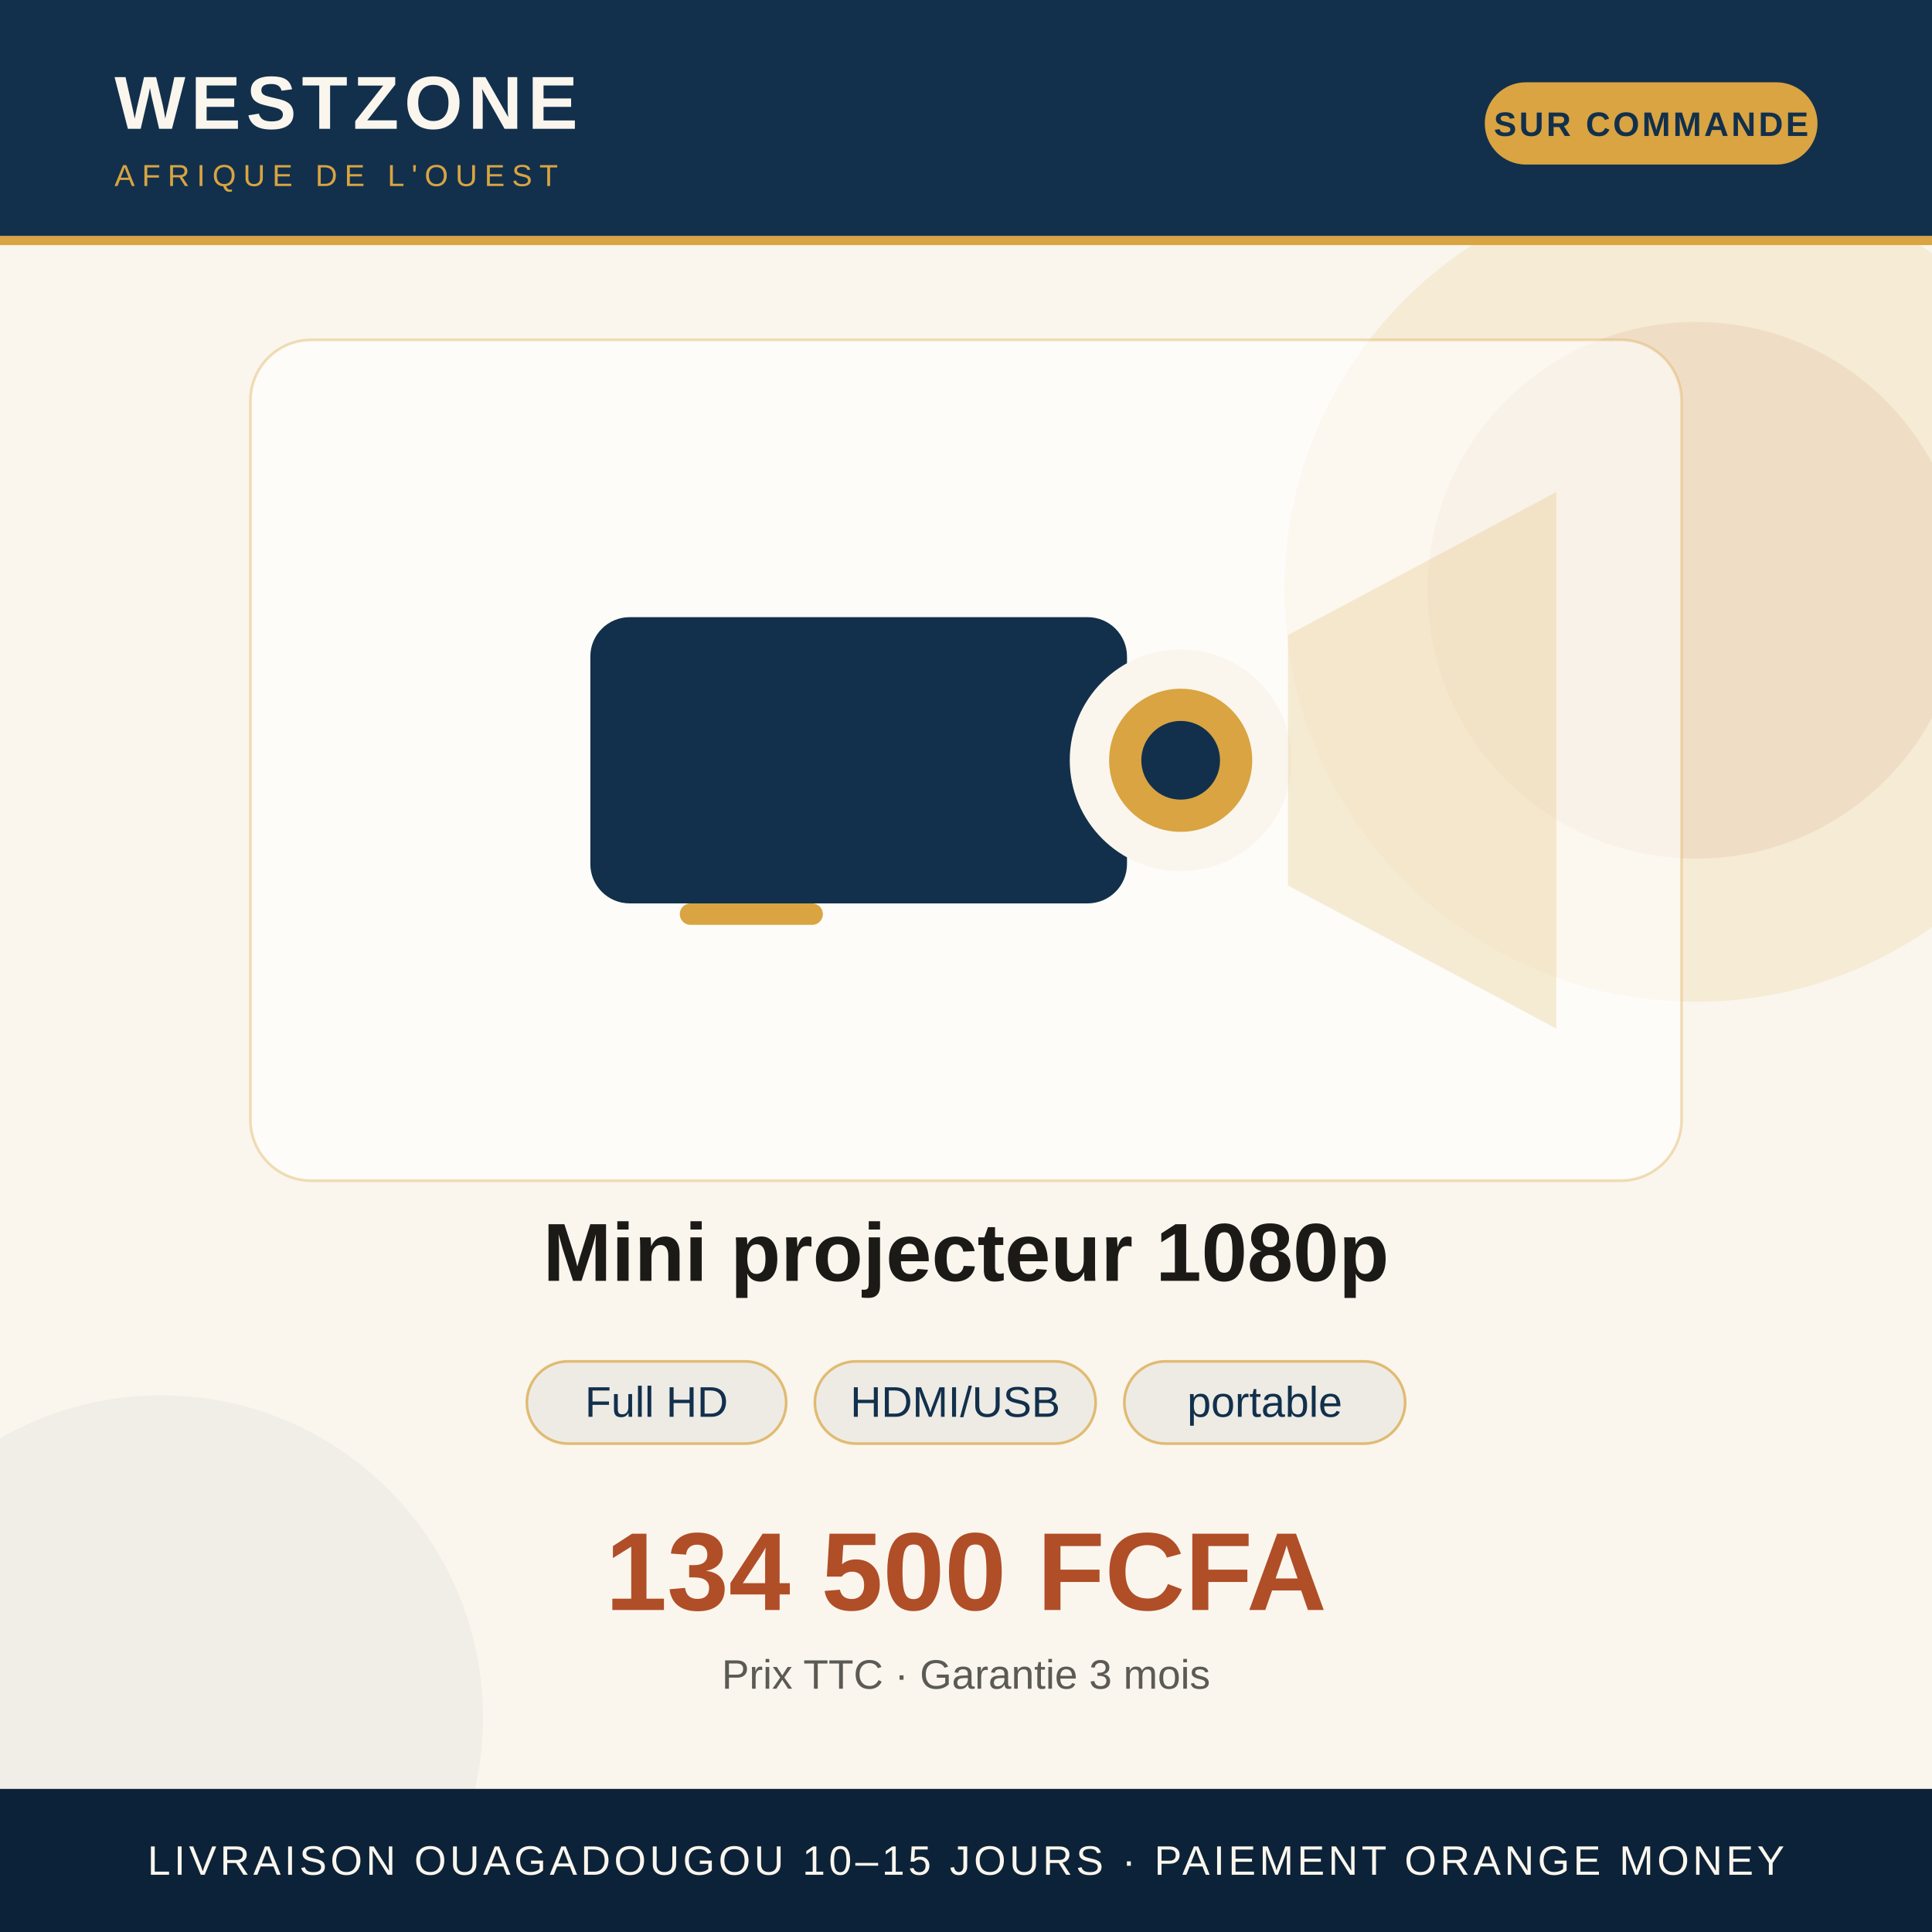
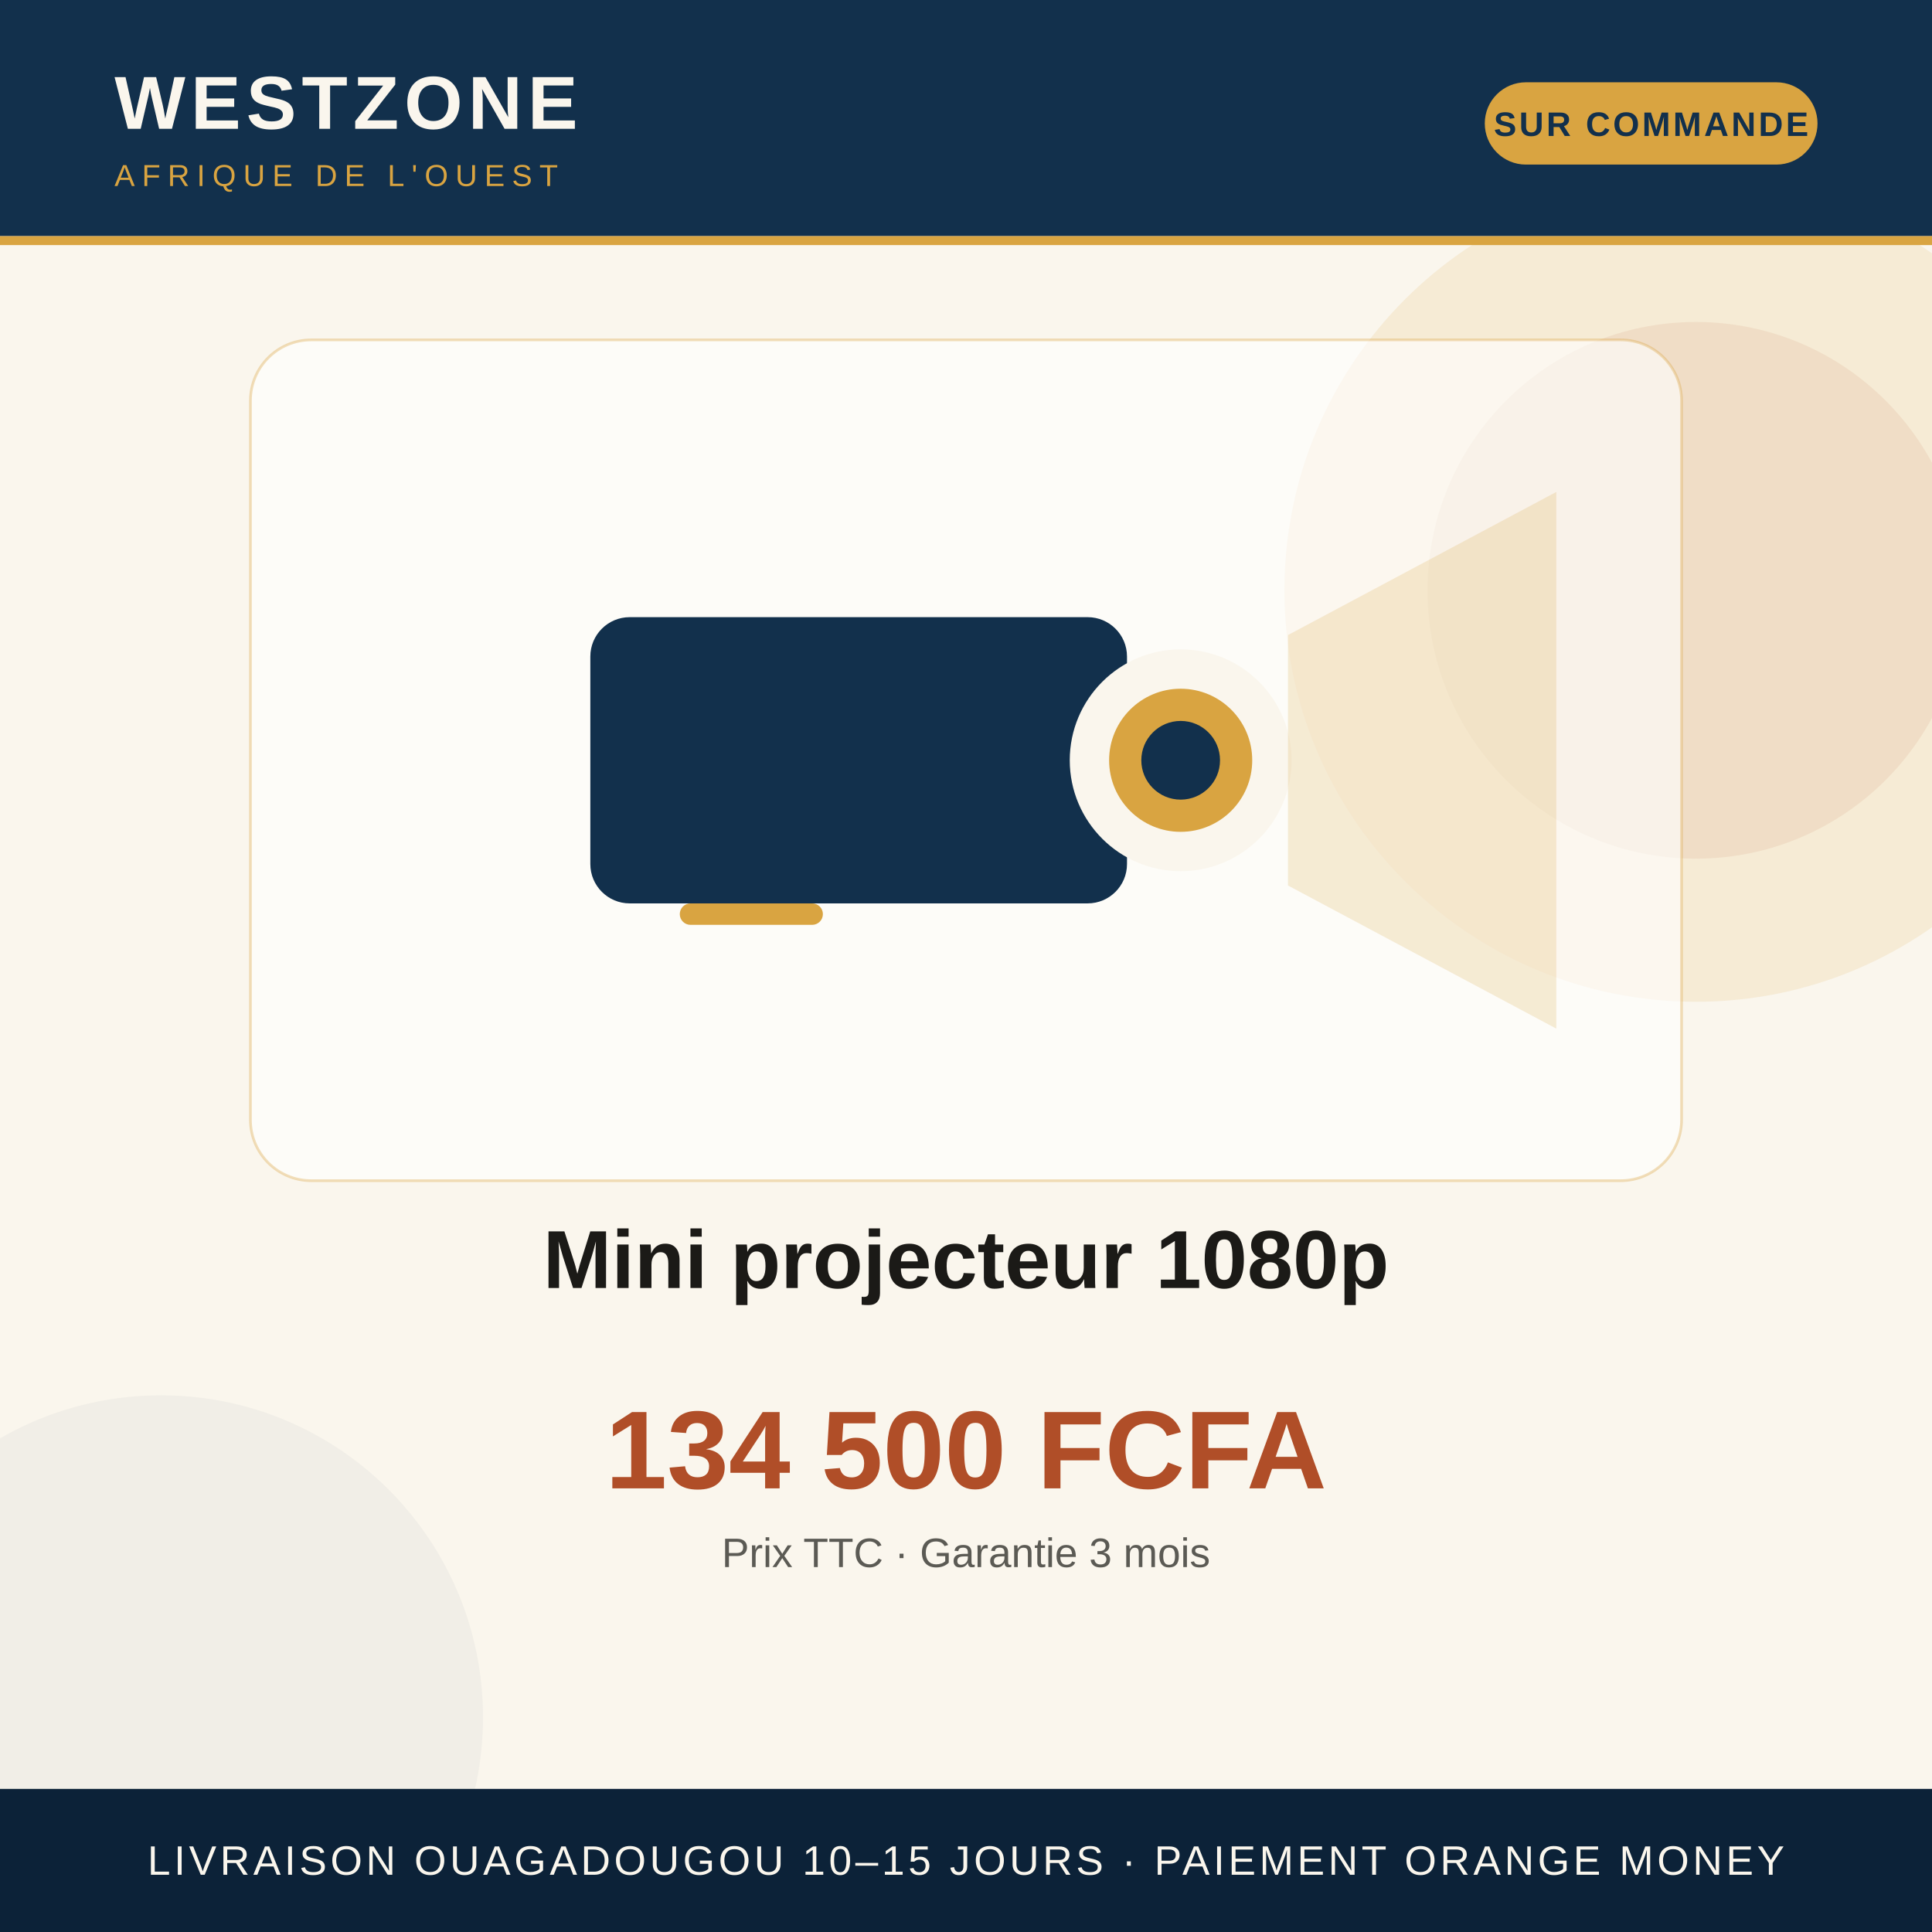
<svg xmlns="http://www.w3.org/2000/svg" width="1080" height="1080" viewBox="0 0 1080 1080">
  <defs>
    <clipPath id="belowHeader">
      <rect x="0" y="132" width="1080" height="868" />
    </clipPath>
  </defs>
  <rect width="1080" height="1080" fill="#FAF6ED" />
  <g clip-path="url(#belowHeader)">
    <circle cx="948" cy="330" r="230" fill="#D9A441" opacity="0.14" />
    <circle cx="948" cy="330" r="150" fill="#B04E28" opacity="0.09" />
    <circle cx="90" cy="960" r="180" fill="#12304C" opacity="0.04" />
  </g>
  <rect x="140" y="190" width="800" height="470" rx="34" fill="#FFFFFF" opacity="0.62" />
  <rect x="140" y="190" width="800" height="470" rx="34" fill="none" stroke="#D9A441" stroke-width="1.5" opacity="0.35" />
  <g transform="translate(540 425)">
    <rect x="-210" y="-80" width="300" height="160" rx="22" fill="#12304C" />
    <circle cx="120" cy="0" r="62" fill="#FAF6ED" />
    <circle cx="120" cy="0" r="40" fill="#D9A441" />
    <circle cx="120" cy="0" r="22" fill="#12304C" />
    <path d="M180 -70 L330 -150 L330 150 L180 70 Z" fill="#D9A441" opacity="0.20" />
    <rect x="-160" y="80" width="80" height="12" rx="6" fill="#D9A441" />
  </g>
-   <text x="540" y="716" text-anchor="middle" font-family="Arial, Helvetica, sans-serif" font-size="46" font-weight="700" fill="#1B1A17">Mini projecteur 1080p</text>
-   <rect x="294.5" y="761" width="145" height="46" rx="23" fill="#12304C" opacity="0.055" />
-   <rect x="294.5" y="761" width="145" height="46" rx="23" fill="none" stroke="#D9A441" stroke-width="1.5" opacity="0.7" />
-   <text x="367" y="792" text-anchor="middle" font-family="Arial, Helvetica, sans-serif" font-size="24" fill="#12304C">Full HD</text>
-   <rect x="455.5" y="761" width="157" height="46" rx="23" fill="#12304C" opacity="0.055" />
-   <rect x="455.5" y="761" width="157" height="46" rx="23" fill="none" stroke="#D9A441" stroke-width="1.5" opacity="0.7" />
-   <text x="534" y="792" text-anchor="middle" font-family="Arial, Helvetica, sans-serif" font-size="24" fill="#12304C">HDMI/USB</text>
-   <rect x="628.5" y="761" width="157" height="46" rx="23" fill="#12304C" opacity="0.055" />
-   <rect x="628.5" y="761" width="157" height="46" rx="23" fill="none" stroke="#D9A441" stroke-width="1.5" opacity="0.7" />
-   <text x="707" y="792" text-anchor="middle" font-family="Arial, Helvetica, sans-serif" font-size="24" fill="#12304C">portable</text>
-   <text x="540" y="900" text-anchor="middle" font-family="Arial, Helvetica, sans-serif" font-size="62" font-weight="700" fill="#B04E28">134 500 FCFA</text>
-   <text x="540" y="944" text-anchor="middle" font-family="Arial, Helvetica, sans-serif" font-size="23" fill="#5B5A54">Prix TTC · Garantie 3 mois</text>
+   <text x="540" y="720" text-anchor="middle" font-family="Arial, Helvetica, sans-serif" font-size="46" font-weight="700" fill="#1B1A17">Mini projecteur 1080p</text>
+   <text x="540" y="832" text-anchor="middle" font-family="Arial, Helvetica, sans-serif" font-size="62" font-weight="700" fill="#B04E28">134 500 FCFA</text>
+   <text x="540" y="876" text-anchor="middle" font-family="Arial, Helvetica, sans-serif" font-size="23" fill="#5B5A54">Prix TTC · Garantie 3 mois</text>
  <rect width="1080" height="132" fill="#12304C" />
  <rect y="132" width="1080" height="5" fill="#D9A441" />
  <text x="64" y="72" font-family="Arial, Helvetica, sans-serif" font-size="42" font-weight="700" letter-spacing="3" fill="#FAF6ED">WESTZONE</text>
  <text x="64" y="104" font-family="Arial, Helvetica, sans-serif" font-size="17" letter-spacing="4" fill="#D9A441">AFRIQUE DE L'OUEST</text>
  <rect x="830" y="46" width="186" height="46" rx="23" fill="#D9A441" />
  <text x="923" y="76" text-anchor="middle" font-family="Arial, Helvetica, sans-serif" font-size="19" font-weight="700" letter-spacing="1.5" fill="#12304C">SUR COMMANDE</text>
  <rect y="1000" width="1080" height="80" fill="#0C2238" />
  <text x="540" y="1048" text-anchor="middle" font-family="Arial, Helvetica, sans-serif" font-size="23" letter-spacing="2" fill="#FAF6ED">LIVRAISON OUAGADOUGOU 10–15 JOURS · PAIEMENT ORANGE MONEY</text>
</svg>
